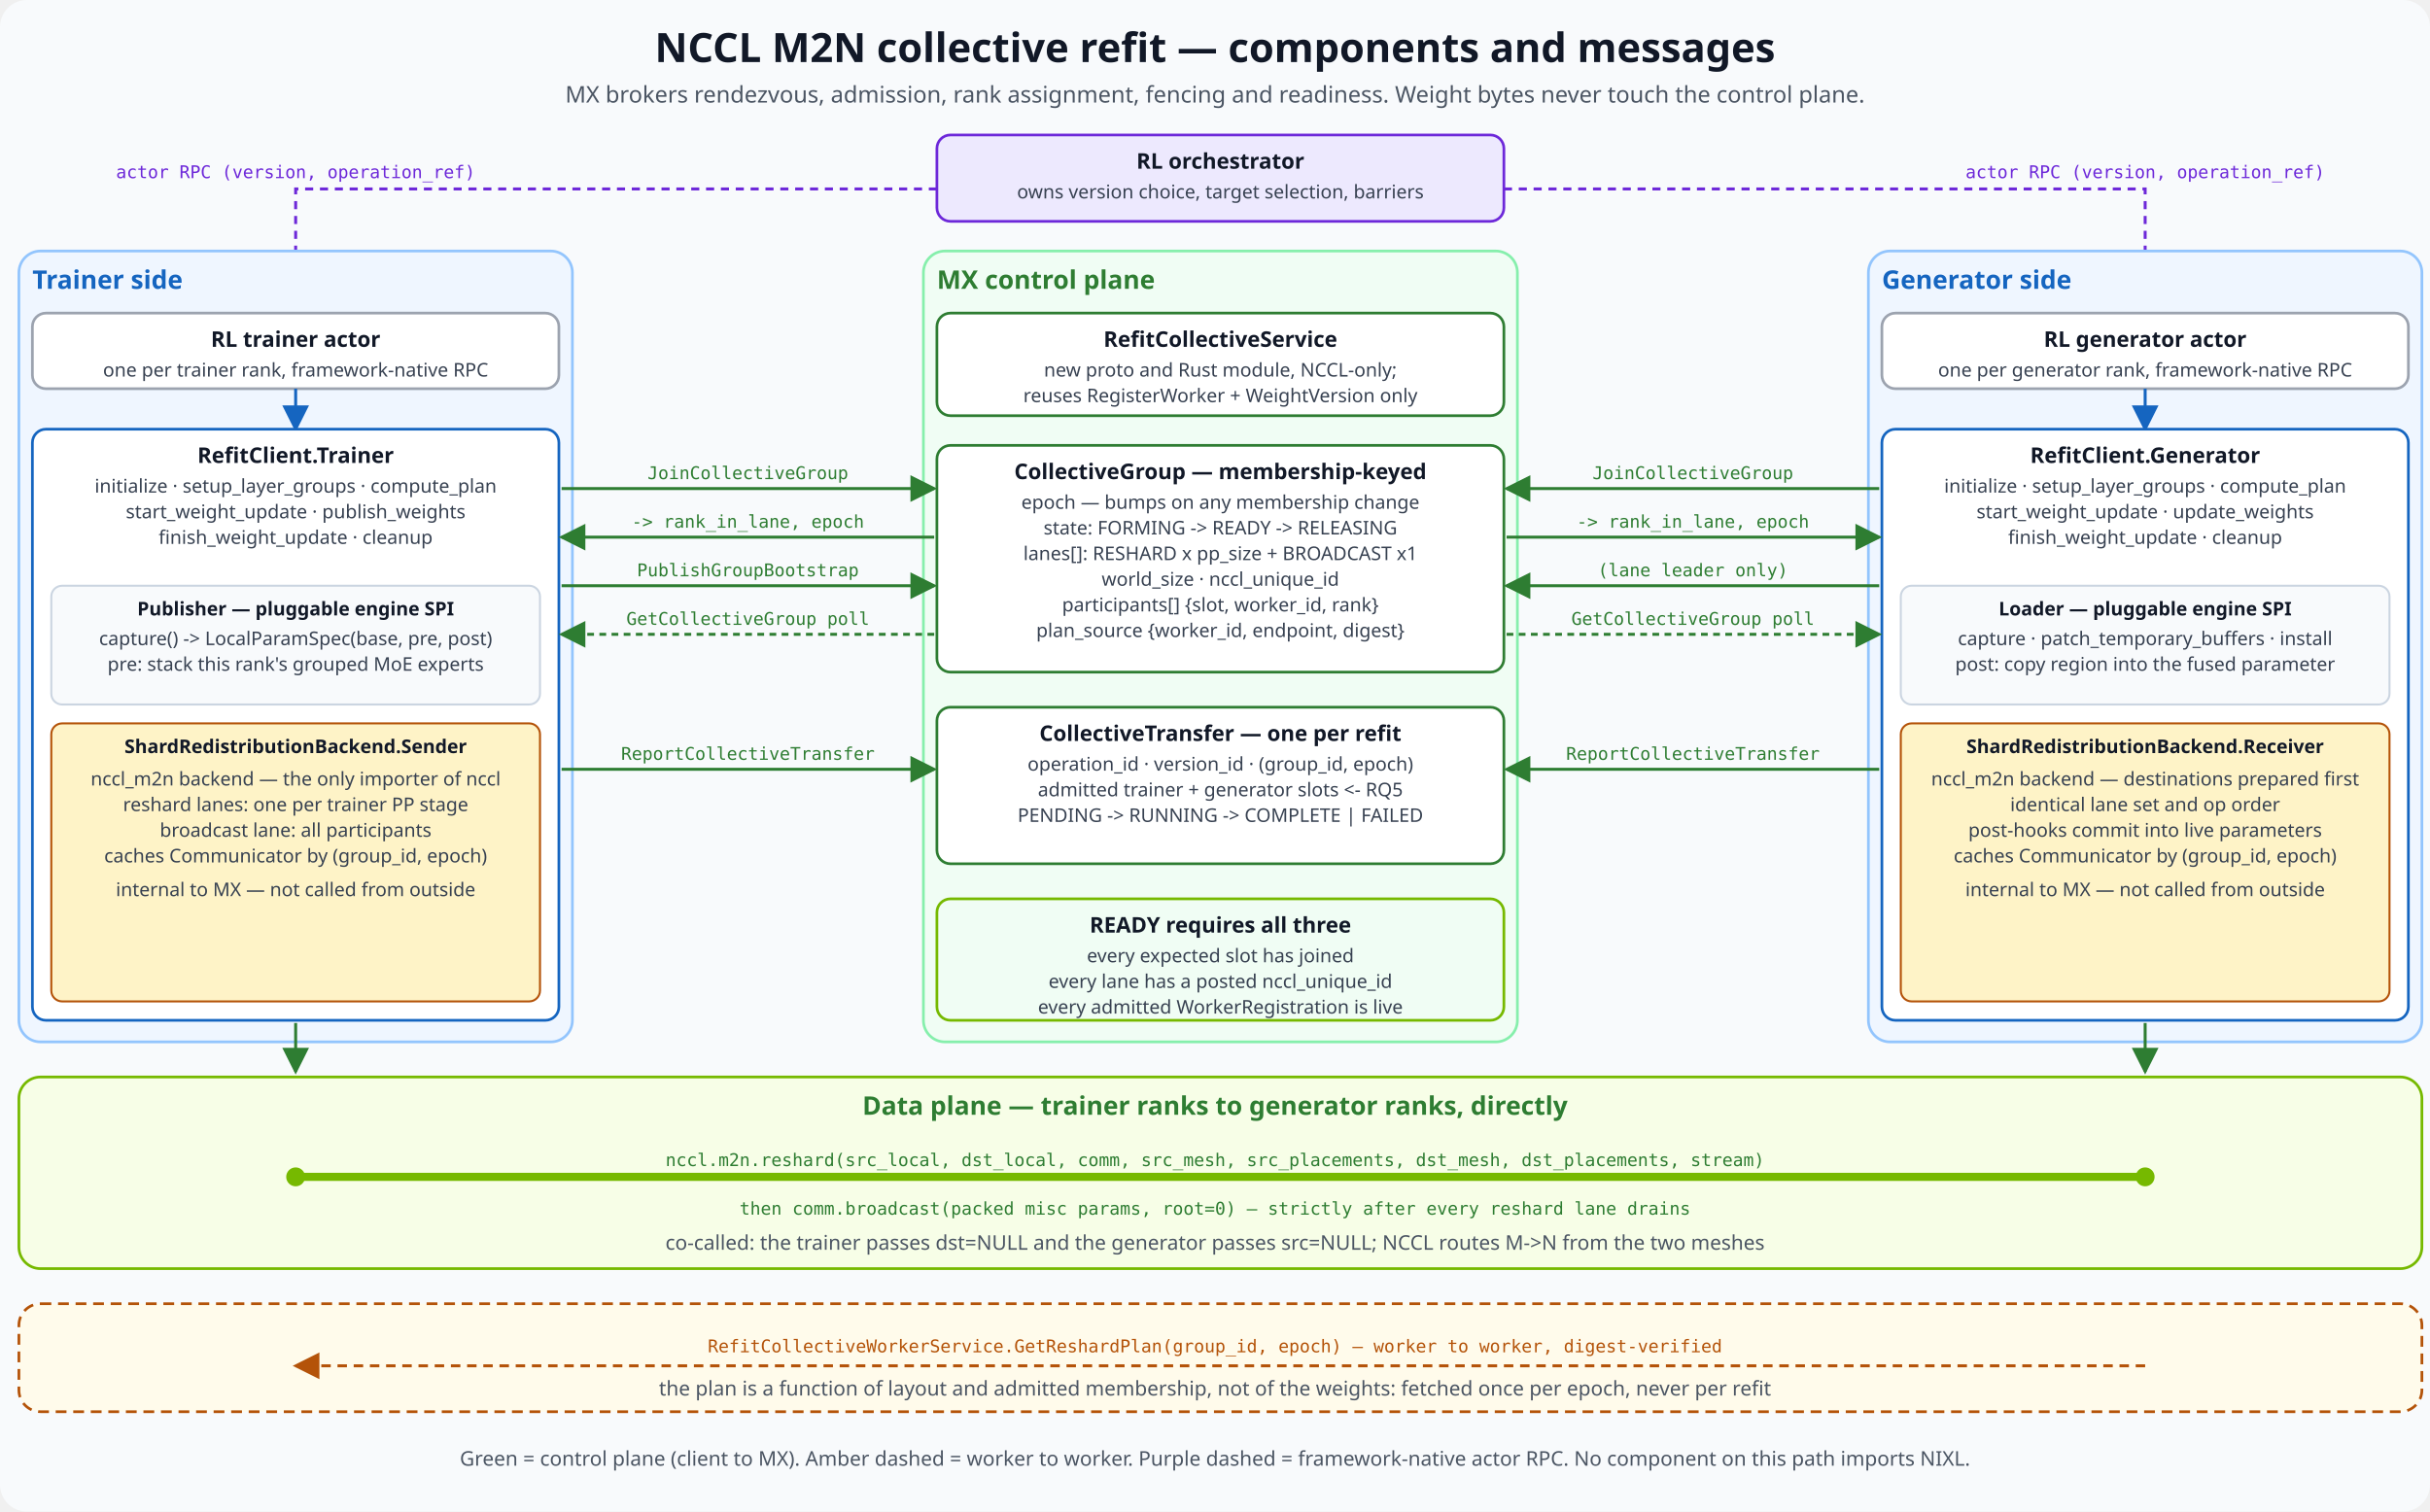
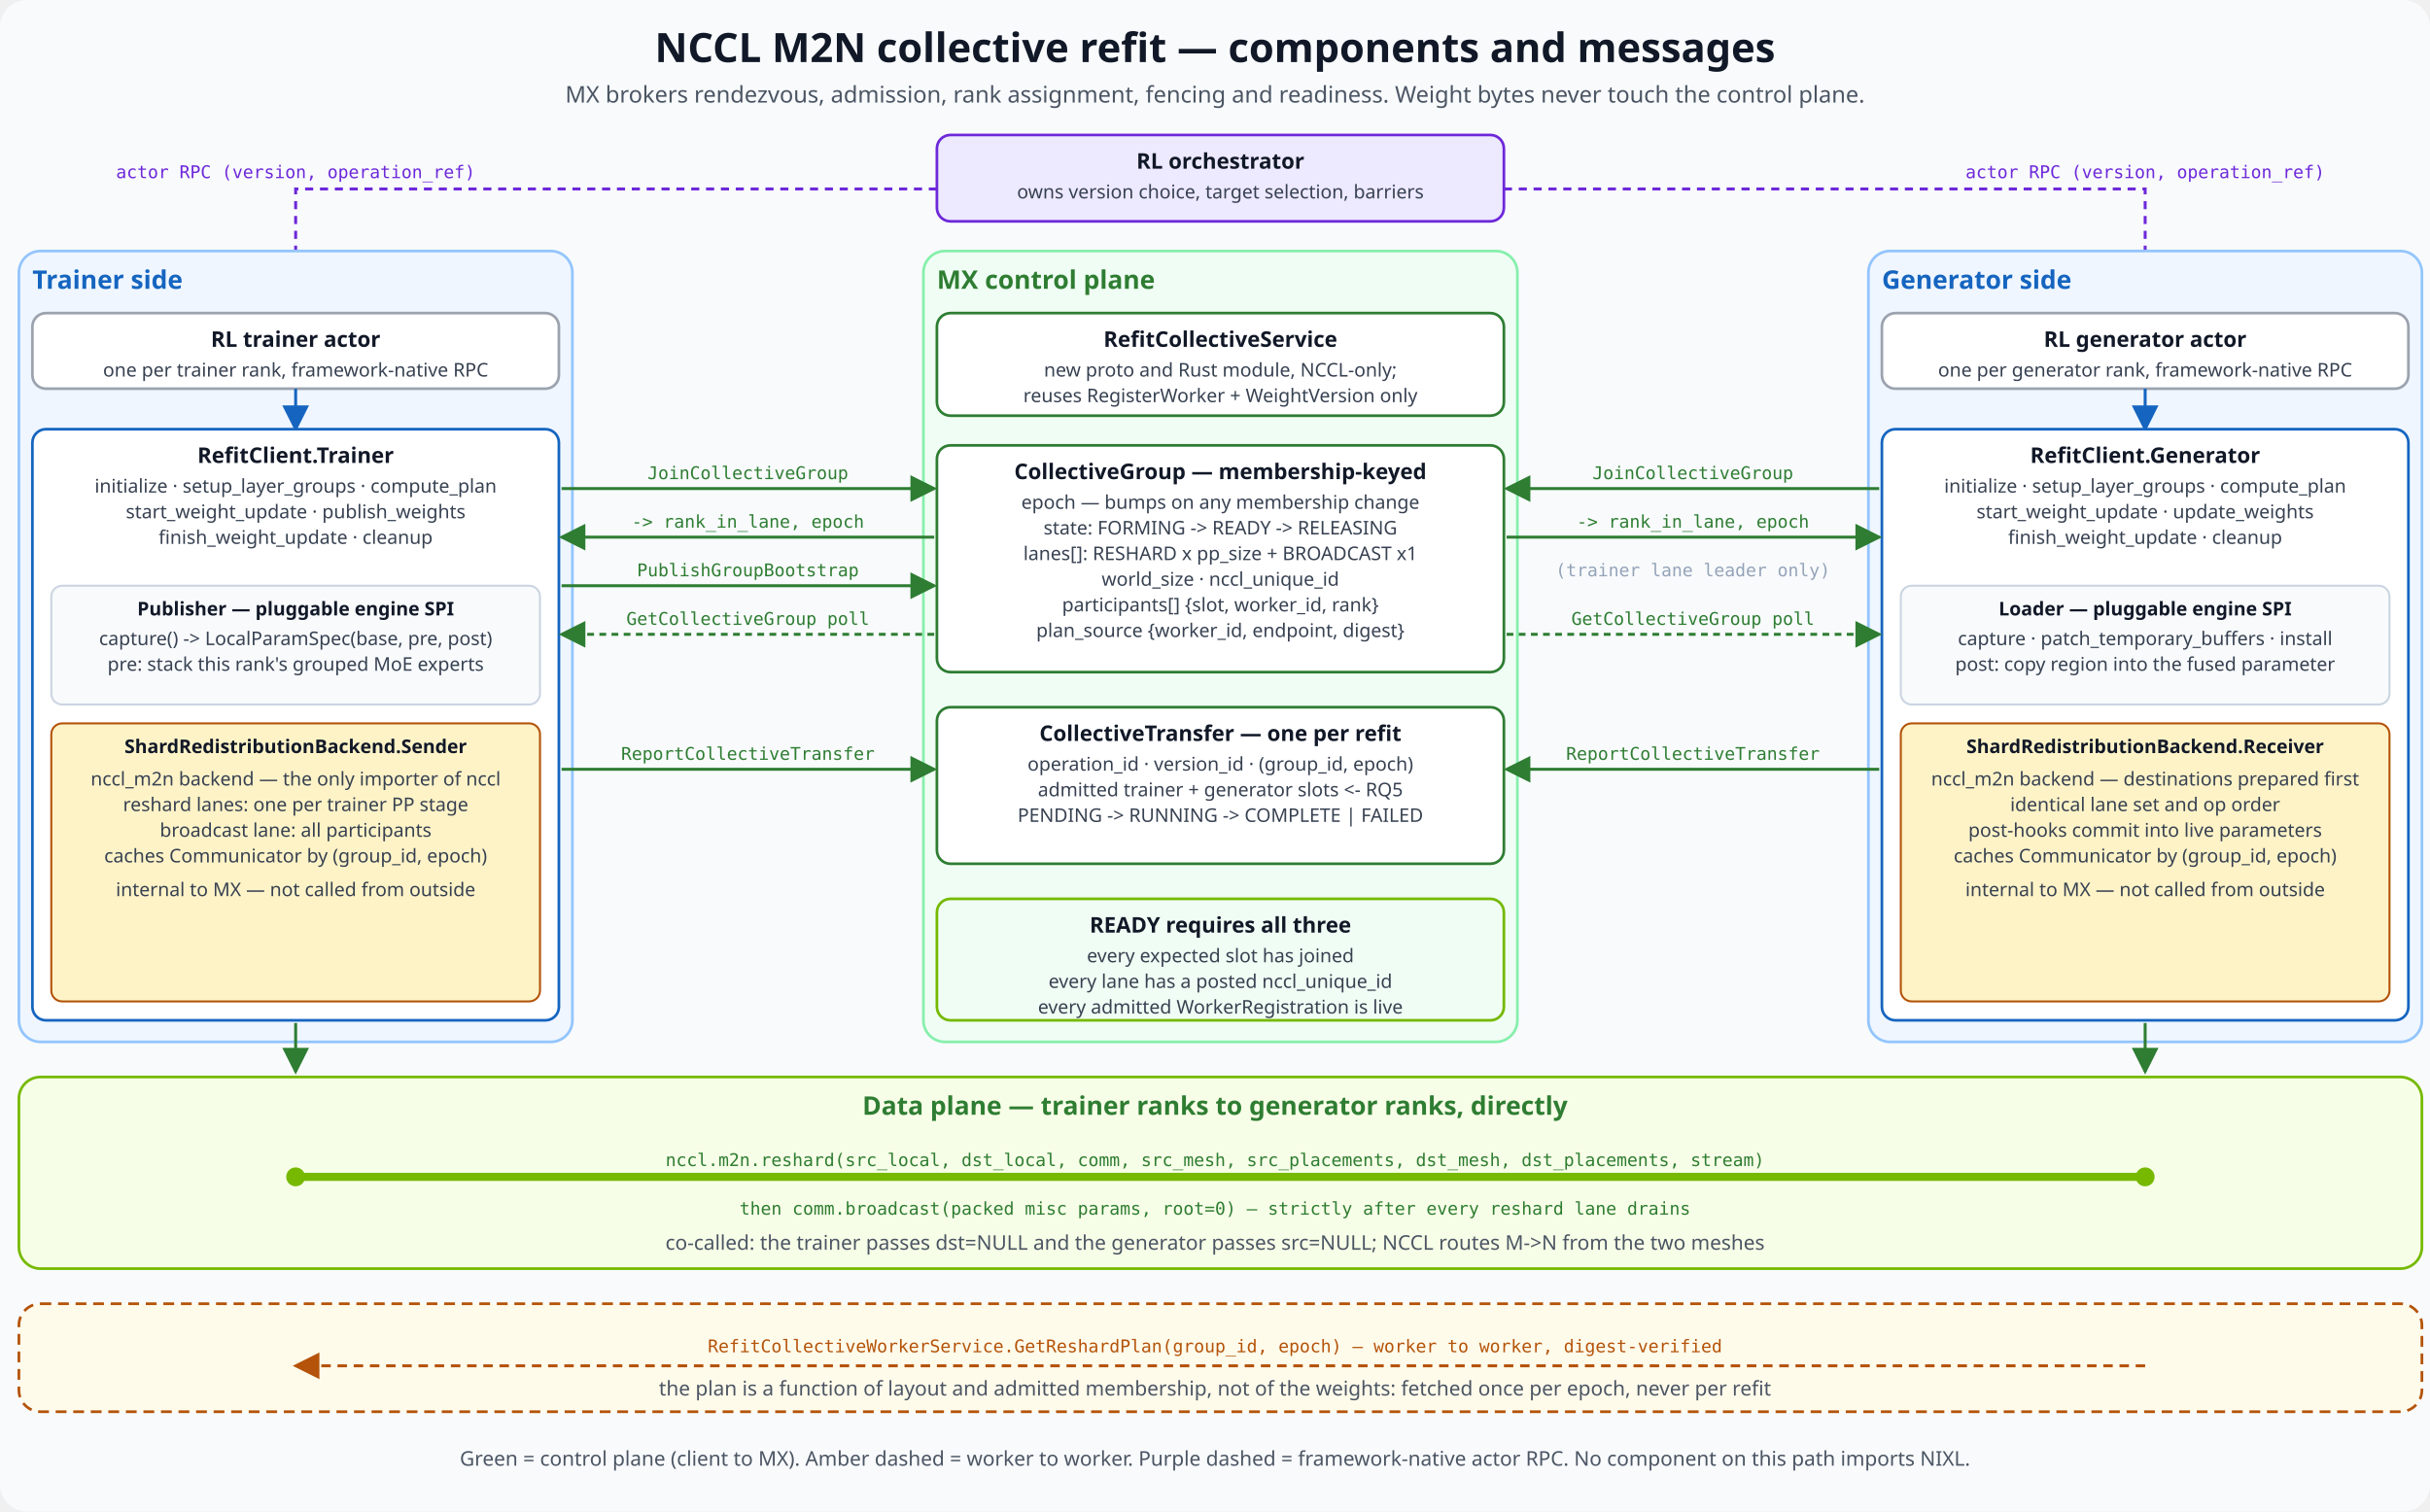
<svg xmlns="http://www.w3.org/2000/svg" width="1800" height="1120" viewBox="0 0 1800 1120" role="img" aria-labelledby="t d">
  <defs>
    <marker id="ag" markerWidth="9" markerHeight="9" refX="8" refY="4.5" orient="auto">
      <path d="M0,0 L9,4.5 L0,9 z" fill="#B45309" />
    </marker>
    <marker id="agr" markerWidth="9" markerHeight="9" refX="8" refY="4.5" orient="auto">
      <path d="M0,0 L9,4.5 L0,9 z" fill="#2E7D32" />
    </marker>
    <marker id="ab" markerWidth="9" markerHeight="9" refX="8" refY="4.5" orient="auto">
      <path d="M0,0 L9,4.5 L0,9 z" fill="#1565C0" />
    </marker>
    <marker id="av" markerWidth="9" markerHeight="9" refX="8" refY="4.5" orient="auto">
      <path d="M0,0 L9,4.5 L0,9 z" fill="#6D28D9" />
    </marker>
    <style>
      .title { font: 700 30px system-ui, sans-serif; fill: #111827; }
      .subtitle { font: 500 17px system-ui, sans-serif; fill: #4b5563; }
      .col { font: 700 19px system-ui, sans-serif; }
      .nt { font: 700 16px system-ui, sans-serif; fill: #111827; }
      .st { font: 700 14px system-ui, sans-serif; fill: #111827; }
      .nx { font: 400 14px system-ui, sans-serif; fill: #374151; }
      .mono { font: 500 13px ui-monospace, SFMono-Regular, Menlo, monospace; }
      .lane { font: 600 15px system-ui, sans-serif; fill: #111827; }
      .lane-sub { font: 400 13px system-ui, sans-serif; fill: #6b7280; }
      .bl { font: 600 13px system-ui, sans-serif; fill: #ffffff; }
      .blo { font: 600 13px system-ui, sans-serif; fill: #374151; }
      .axis { font: 500 13px ui-monospace, SFMono-Regular, Menlo, monospace; fill: #6b7280; }
      .note { font: 400 14px system-ui, sans-serif; fill: #4b5563; }
      .note-em { font: 700 14px system-ui, sans-serif; fill: #B45309; }
      .legend { font: 400 15px system-ui, sans-serif; fill: #4b5563; }
      .edge { fill: none; stroke-width: 2.2; }
      .wire { fill: none; stroke-width: 6; }
    </style>
  </defs>
  <rect width="1800" height="1120" rx="20" fill="#f8fafc" />
  <text x="900" y="46" text-anchor="middle" class="title">NCCL M2N collective refit — components and messages</text>
  <text x="900" y="76" text-anchor="middle" class="subtitle">MX brokers rendezvous, admission, rank assignment, fencing and readiness. Weight bytes never touch the control plane.</text>
  <rect x="694" y="100" width="420" height="64" rx="10" fill="#ede9fe" stroke="#6D28D9" stroke-width="2" />
  <text x="904" y="125" text-anchor="middle" class="nt">RL orchestrator</text>
  <text x="904" y="147" text-anchor="middle" class="nx">owns version choice, target selection, barriers</text>
  <path class="edge" d="M694,140 L219,140 L219,232" stroke="#6D28D9" marker-end="url(#av)" stroke-dasharray="6 5" />
  <path class="edge" d="M1114,140 L1589,140 L1589,232" stroke="#6D28D9" marker-end="url(#av)" stroke-dasharray="6 5" />
  <text x="219" y="132" text-anchor="middle" class="mono" fill="#6D28D9">actor RPC (version, operation_ref)</text>
  <text x="1589" y="132" text-anchor="middle" class="mono" fill="#6D28D9">actor RPC (version, operation_ref)</text>
  <rect x="14" y="186" width="410" height="586" rx="16" fill="#eff6ff" stroke="#93c5fd" stroke-width="2" />
  <text x="24" y="214" class="col" fill="#1565C0">Trainer side</text>
  <rect x="684" y="186" width="440" height="586" rx="16" fill="#f0fdf4" stroke="#86efac" stroke-width="2" />
  <text x="694" y="214" class="col" fill="#2E7D32">MX control plane</text>
  <rect x="1384" y="186" width="410" height="586" rx="16" fill="#eff6ff" stroke="#93c5fd" stroke-width="2" />
  <text x="1394" y="214" class="col" fill="#1565C0">Generator side</text>
  <rect x="24" y="232" width="390" height="56" rx="10" fill="#ffffff" stroke="#9ca3af" stroke-width="2" />
  <text x="219" y="257" text-anchor="middle" class="nt">RL trainer actor</text>
  <text x="219" y="279" text-anchor="middle" class="nx">one per trainer rank, framework-native RPC</text>
  <rect x="1394" y="232" width="390" height="56" rx="10" fill="#ffffff" stroke="#9ca3af" stroke-width="2" />
  <text x="1589" y="257" text-anchor="middle" class="nt">RL generator actor</text>
  <text x="1589" y="279" text-anchor="middle" class="nx">one per generator rank, framework-native RPC</text>
  <path class="edge" d="M219,288 L219,318" stroke="#1565C0" marker-end="url(#ab)" />
  <path class="edge" d="M1589,288 L1589,318" stroke="#1565C0" marker-end="url(#ab)" />
  <rect x="24" y="318" width="390" height="438" rx="10" fill="#ffffff" stroke="#1565C0" stroke-width="2" />
  <text x="219" y="343" text-anchor="middle" class="nt">RefitClient.Trainer</text>
  <text x="219" y="365" text-anchor="middle" class="nx">initialize · setup_layer_groups · compute_plan</text>
  <text x="219" y="384" text-anchor="middle" class="nx">start_weight_update · publish_weights</text>
  <text x="219" y="403" text-anchor="middle" class="nx">finish_weight_update · cleanup</text>
  <rect x="38" y="434" width="362" height="88" rx="8" fill="#f8fafc" stroke="#cbd5e1" stroke-width="1.5" />
  <text x="219" y="456" text-anchor="middle" class="st">Publisher — pluggable engine SPI</text>
  <text x="219" y="478" text-anchor="middle" class="nx">capture() -&gt; LocalParamSpec(base, pre, post)</text>
  <text x="219" y="497" text-anchor="middle" class="nx">pre: stack this rank's grouped MoE experts</text>
  <rect x="38" y="536" width="362" height="206" rx="8" fill="#fef3c7" stroke="#B45309" stroke-width="1.5" />
  <text x="219" y="558" text-anchor="middle" class="st">ShardRedistributionBackend.Sender</text>
  <text x="219" y="582" text-anchor="middle" class="nx">nccl_m2n backend — the only importer of nccl</text>
  <text x="219" y="601" text-anchor="middle" class="nx">reshard lanes: one per trainer PP stage</text>
  <text x="219" y="620" text-anchor="middle" class="nx">broadcast lane: all participants</text>
  <text x="219" y="639" text-anchor="middle" class="nx">caches Communicator by (group_id, epoch)</text>
  <text x="219" y="664" text-anchor="middle" class="nx" fill="#6b7280">internal to MX — not called from outside</text>
  <rect x="1394" y="318" width="390" height="438" rx="10" fill="#ffffff" stroke="#1565C0" stroke-width="2" />
  <text x="1589" y="343" text-anchor="middle" class="nt">RefitClient.Generator</text>
  <text x="1589" y="365" text-anchor="middle" class="nx">initialize · setup_layer_groups · compute_plan</text>
  <text x="1589" y="384" text-anchor="middle" class="nx">start_weight_update · update_weights</text>
  <text x="1589" y="403" text-anchor="middle" class="nx">finish_weight_update · cleanup</text>
  <rect x="1408" y="434" width="362" height="88" rx="8" fill="#f8fafc" stroke="#cbd5e1" stroke-width="1.5" />
  <text x="1589" y="456" text-anchor="middle" class="st">Loader — pluggable engine SPI</text>
  <text x="1589" y="478" text-anchor="middle" class="nx">capture · patch_temporary_buffers · install</text>
  <text x="1589" y="497" text-anchor="middle" class="nx">post: copy region into the fused parameter</text>
  <rect x="1408" y="536" width="362" height="206" rx="8" fill="#fef3c7" stroke="#B45309" stroke-width="1.5" />
  <text x="1589" y="558" text-anchor="middle" class="st">ShardRedistributionBackend.Receiver</text>
  <text x="1589" y="582" text-anchor="middle" class="nx">nccl_m2n backend — destinations prepared first</text>
  <text x="1589" y="601" text-anchor="middle" class="nx">identical lane set and op order</text>
  <text x="1589" y="620" text-anchor="middle" class="nx">post-hooks commit into live parameters</text>
  <text x="1589" y="639" text-anchor="middle" class="nx">caches Communicator by (group_id, epoch)</text>
  <text x="1589" y="664" text-anchor="middle" class="nx" fill="#6b7280">internal to MX — not called from outside</text>
  <rect x="694" y="232" width="420" height="76" rx="10" fill="#ffffff" stroke="#2E7D32" stroke-width="2" />
  <text x="904" y="257" text-anchor="middle" class="nt">RefitCollectiveService</text>
  <text x="904" y="279" text-anchor="middle" class="nx">new proto and Rust module, NCCL-only;</text>
  <text x="904" y="298" text-anchor="middle" class="nx">reuses RegisterWorker + WeightVersion only</text>
  <rect x="694" y="330" width="420" height="168" rx="10" fill="#ffffff" stroke="#2E7D32" stroke-width="2" />
  <text x="904" y="355" text-anchor="middle" class="nt">CollectiveGroup — membership-keyed</text>
  <text x="904" y="377" text-anchor="middle" class="nx">epoch — bumps on any membership change</text>
  <text x="904" y="396" text-anchor="middle" class="nx">state: FORMING -&gt; READY -&gt; RELEASING</text>
  <text x="904" y="415" text-anchor="middle" class="nx">lanes[]: RESHARD x pp_size + BROADCAST x1</text>
  <text x="904" y="434" text-anchor="middle" class="nx">    world_size · nccl_unique_id</text>
  <text x="904" y="453" text-anchor="middle" class="nx">    participants[] {slot, worker_id, rank}</text>
  <text x="904" y="472" text-anchor="middle" class="nx">plan_source {worker_id, endpoint, digest}</text>
  <rect x="694" y="524" width="420" height="116" rx="10" fill="#ffffff" stroke="#2E7D32" stroke-width="2" />
  <text x="904" y="549" text-anchor="middle" class="nt">CollectiveTransfer — one per refit</text>
  <text x="904" y="571" text-anchor="middle" class="nx">operation_id · version_id · (group_id, epoch)</text>
  <text x="904" y="590" text-anchor="middle" class="nx">admitted trainer + generator slots  &lt;- RQ5</text>
  <text x="904" y="609" text-anchor="middle" class="nx">PENDING -&gt; RUNNING -&gt; COMPLETE | FAILED</text>
  <rect x="694" y="666" width="420" height="90" rx="10" fill="#f0fdf4" stroke="#76B900" stroke-width="2" />
  <text x="904" y="691" text-anchor="middle" class="nt">READY requires all three</text>
  <text x="904" y="713" text-anchor="middle" class="nx">every expected slot has joined</text>
  <text x="904" y="732" text-anchor="middle" class="nx">every lane has a posted nccl_unique_id</text>
  <text x="904" y="751" text-anchor="middle" class="nx">every admitted WorkerRegistration is live</text>
  <path class="edge" d="M416,362 L692,362" stroke="#2E7D32" marker-end="url(#agr)" />
  <text x="554" y="355" text-anchor="middle" class="mono" fill="#2E7D32">JoinCollectiveGroup</text>
  <path class="edge" d="M1392,362 L1116,362" stroke="#2E7D32" marker-end="url(#agr)" />
  <path class="edge" d="M692,398 L416,398" stroke="#2E7D32" marker-end="url(#agr)" />
  <text x="554" y="391" text-anchor="middle" class="mono" fill="#2E7D32">-&gt; rank_in_lane, epoch</text>
  <path class="edge" d="M1116,398 L1392,398" stroke="#2E7D32" marker-end="url(#agr)" />
  <path class="edge" d="M416,434 L692,434" stroke="#2E7D32" marker-end="url(#agr)" />
  <text x="554" y="427" text-anchor="middle" class="mono" fill="#2E7D32">PublishGroupBootstrap</text>
-   <path class="edge" d="M1392,434 L1116,434" stroke="#2E7D32" marker-end="url(#agr)" />
  <path class="edge" d="M692,470 L416,470" stroke="#2E7D32" marker-end="url(#agr)" stroke-dasharray="5 4" />
  <text x="554" y="463" text-anchor="middle" class="mono" fill="#2E7D32">GetCollectiveGroup poll</text>
  <path class="edge" d="M1116,470 L1392,470" stroke="#2E7D32" marker-end="url(#agr)" stroke-dasharray="5 4" />
  <text x="1254" y="355" text-anchor="middle" class="mono" fill="#2E7D32">JoinCollectiveGroup</text>
  <text x="1254" y="391" text-anchor="middle" class="mono" fill="#2E7D32">-&gt; rank_in_lane, epoch</text>
-   <text x="1254" y="427" text-anchor="middle" class="mono" fill="#2E7D32">(lane leader only)</text>
+   <text x="1254" y="427" text-anchor="middle" class="mono" fill="#94a3b8">(trainer lane leader only)</text>
  <text x="1254" y="463" text-anchor="middle" class="mono" fill="#2E7D32">GetCollectiveGroup poll</text>
  <path class="edge" d="M416,570 L692,570" stroke="#2E7D32" marker-end="url(#agr)" />
  <text x="554" y="563" text-anchor="middle" class="mono" fill="#2E7D32">ReportCollectiveTransfer</text>
  <path class="edge" d="M1392,570 L1116,570" stroke="#2E7D32" marker-end="url(#agr)" />
  <text x="1254" y="563" text-anchor="middle" class="mono" fill="#2E7D32">ReportCollectiveTransfer</text>
  <rect x="14" y="798" width="1780" height="142" rx="16" fill="#f7fee7" stroke="#76B900" stroke-width="2" />
  <text x="900" y="826" text-anchor="middle" class="col" fill="#2E7D32">Data plane — trainer ranks to generator ranks, directly</text>
  <path class="edge" d="M219,758 L219,794" stroke="#2E7D32" marker-end="url(#agr)" />
  <path class="edge" d="M1589,758 L1589,794" stroke="#2E7D32" marker-end="url(#agr)" />
  <path class="wire" d="M219,872 L1589,872" stroke="#76B900" />
  <circle cx="219" cy="872" r="7" fill="#76B900" />
  <circle cx="1589" cy="872" r="7" fill="#76B900" />
  <text x="900" y="864" text-anchor="middle" class="mono" fill="#2E7D32">nccl.m2n.reshard(src_local, dst_local, comm, src_mesh, src_placements, dst_mesh, dst_placements, stream)</text>
  <text x="900" y="900" text-anchor="middle" class="mono" fill="#2E7D32">then  comm.broadcast(packed misc params, root=0)   —   strictly after every reshard lane drains</text>
  <text x="900" y="926" text-anchor="middle" class="legend">co-called: the trainer passes dst=NULL and the generator passes src=NULL; NCCL routes M-&gt;N from the two meshes</text>
  <rect x="14" y="966" width="1780" height="80" rx="16" fill="#fffbeb" stroke="#B45309" stroke-width="2" stroke-dasharray="8 5" />
  <path class="edge" d="M1589,1012 L219,1012" stroke="#B45309" marker-end="url(#ag)" stroke-dasharray="7 5" />
  <text x="900" y="1002" text-anchor="middle" class="mono" fill="#B45309">RefitCollectiveWorkerService.GetReshardPlan(group_id, epoch)   —   worker to worker, digest-verified</text>
  <text x="900" y="1034" text-anchor="middle" class="legend">the plan is a function of layout and admitted membership, not of the weights: fetched once per epoch, never per refit</text>
  <text x="900" y="1086" text-anchor="middle" class="legend">Green = control plane (client to MX).  Amber dashed = worker to worker.  Purple dashed = framework-native actor RPC.  No component on this path imports NIXL.</text>
</svg>
